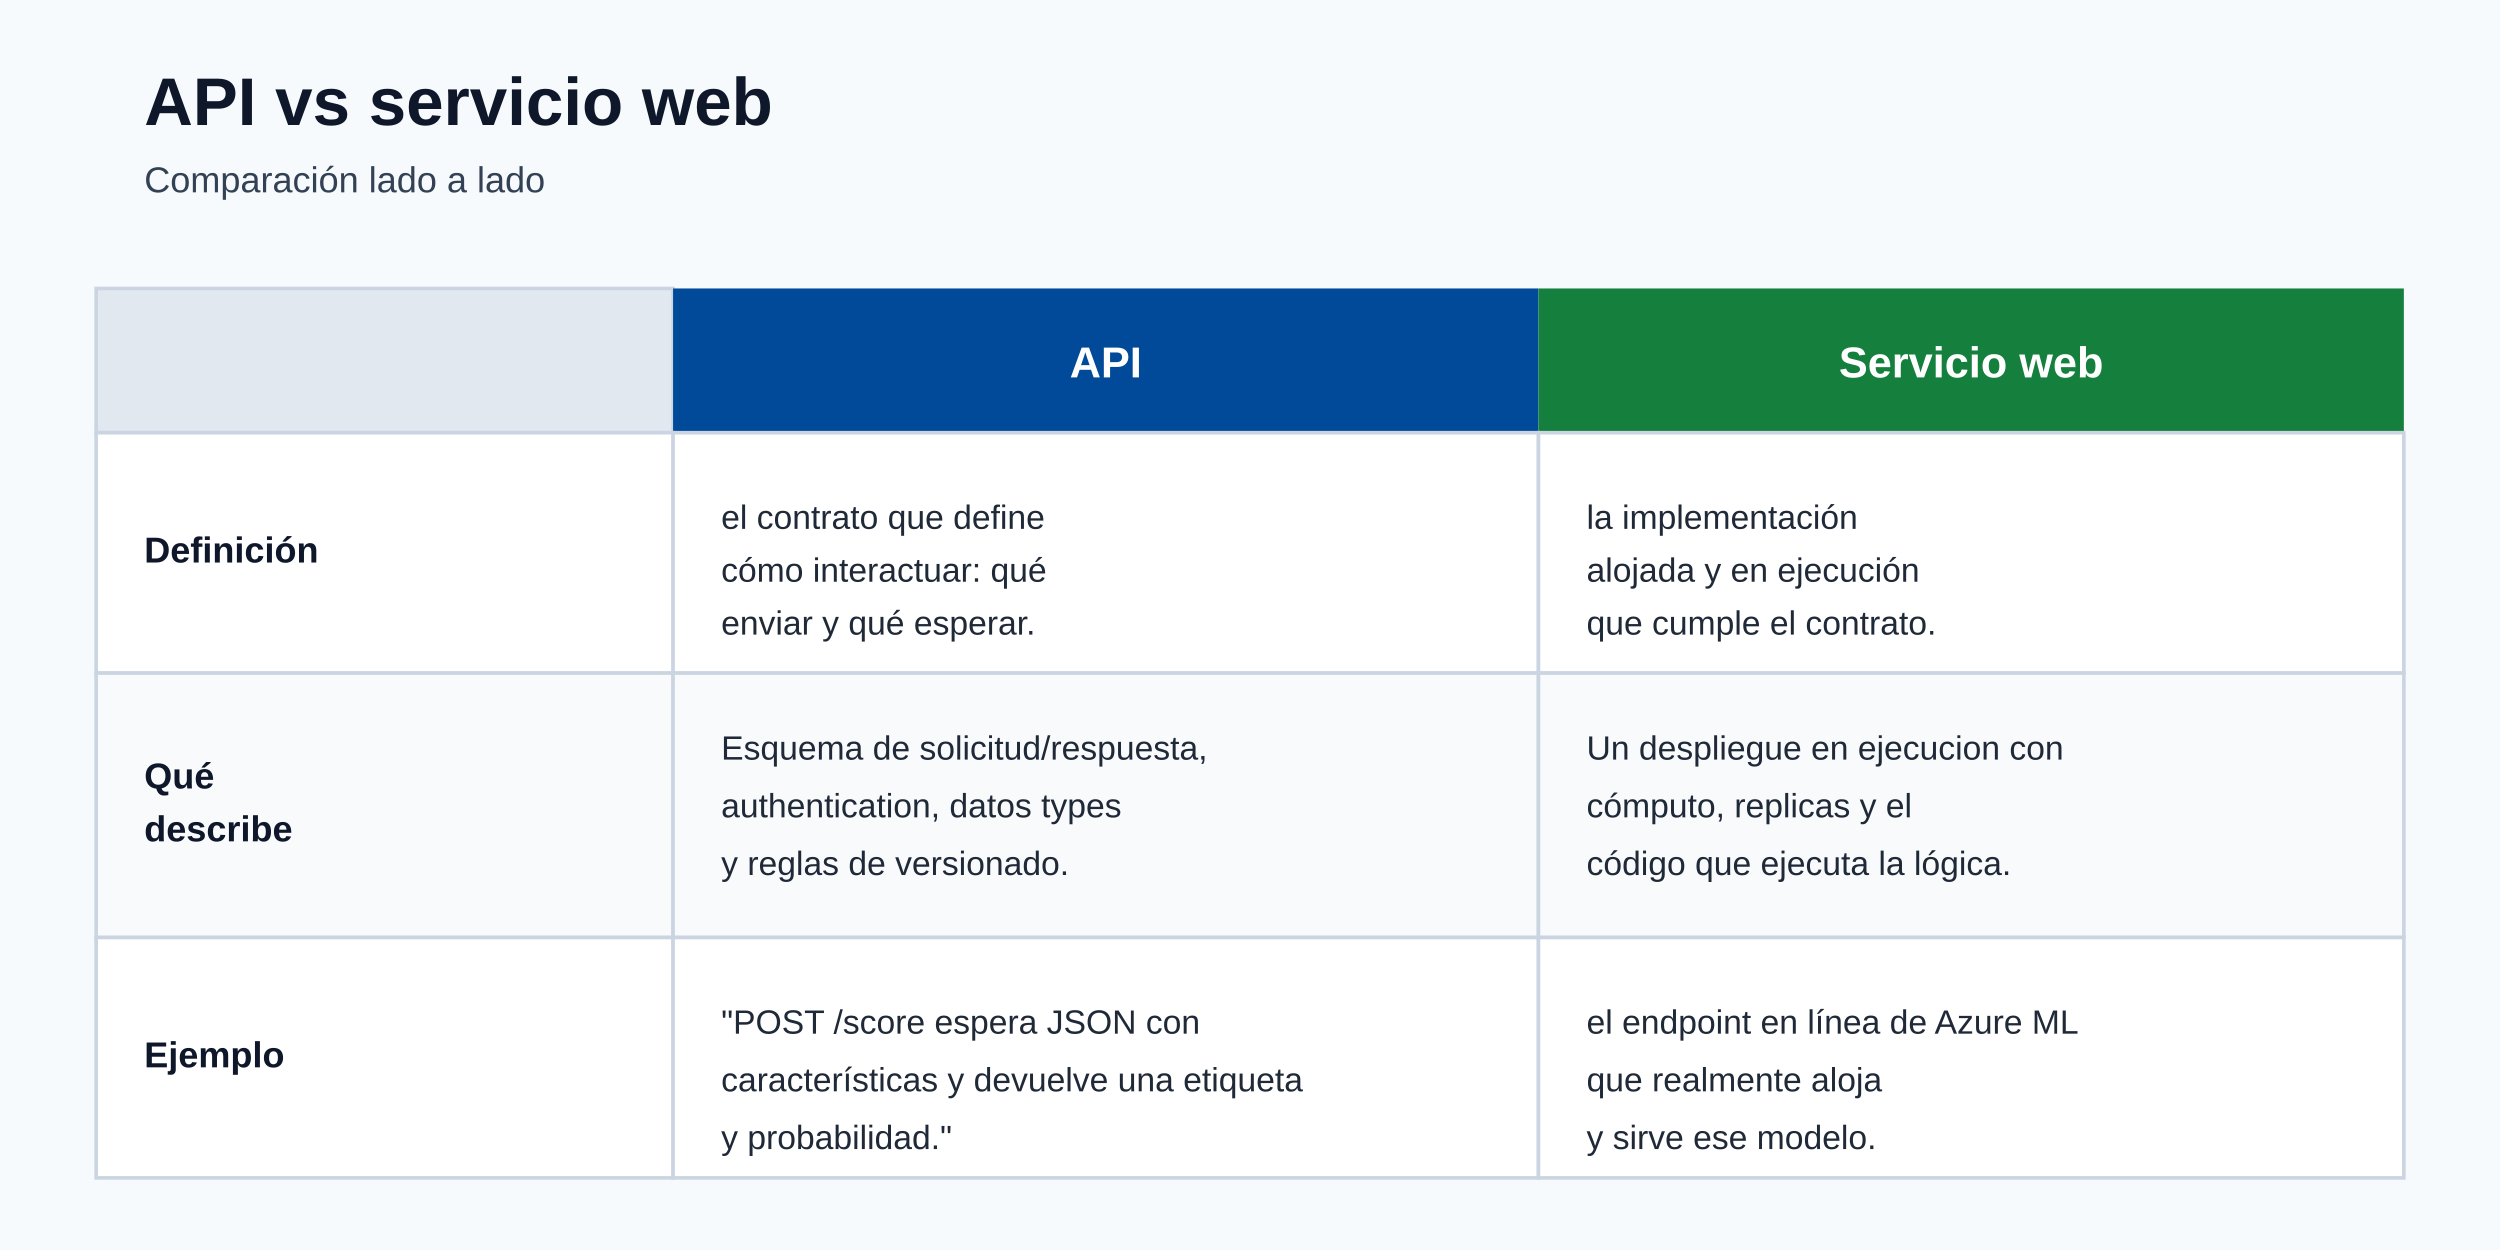
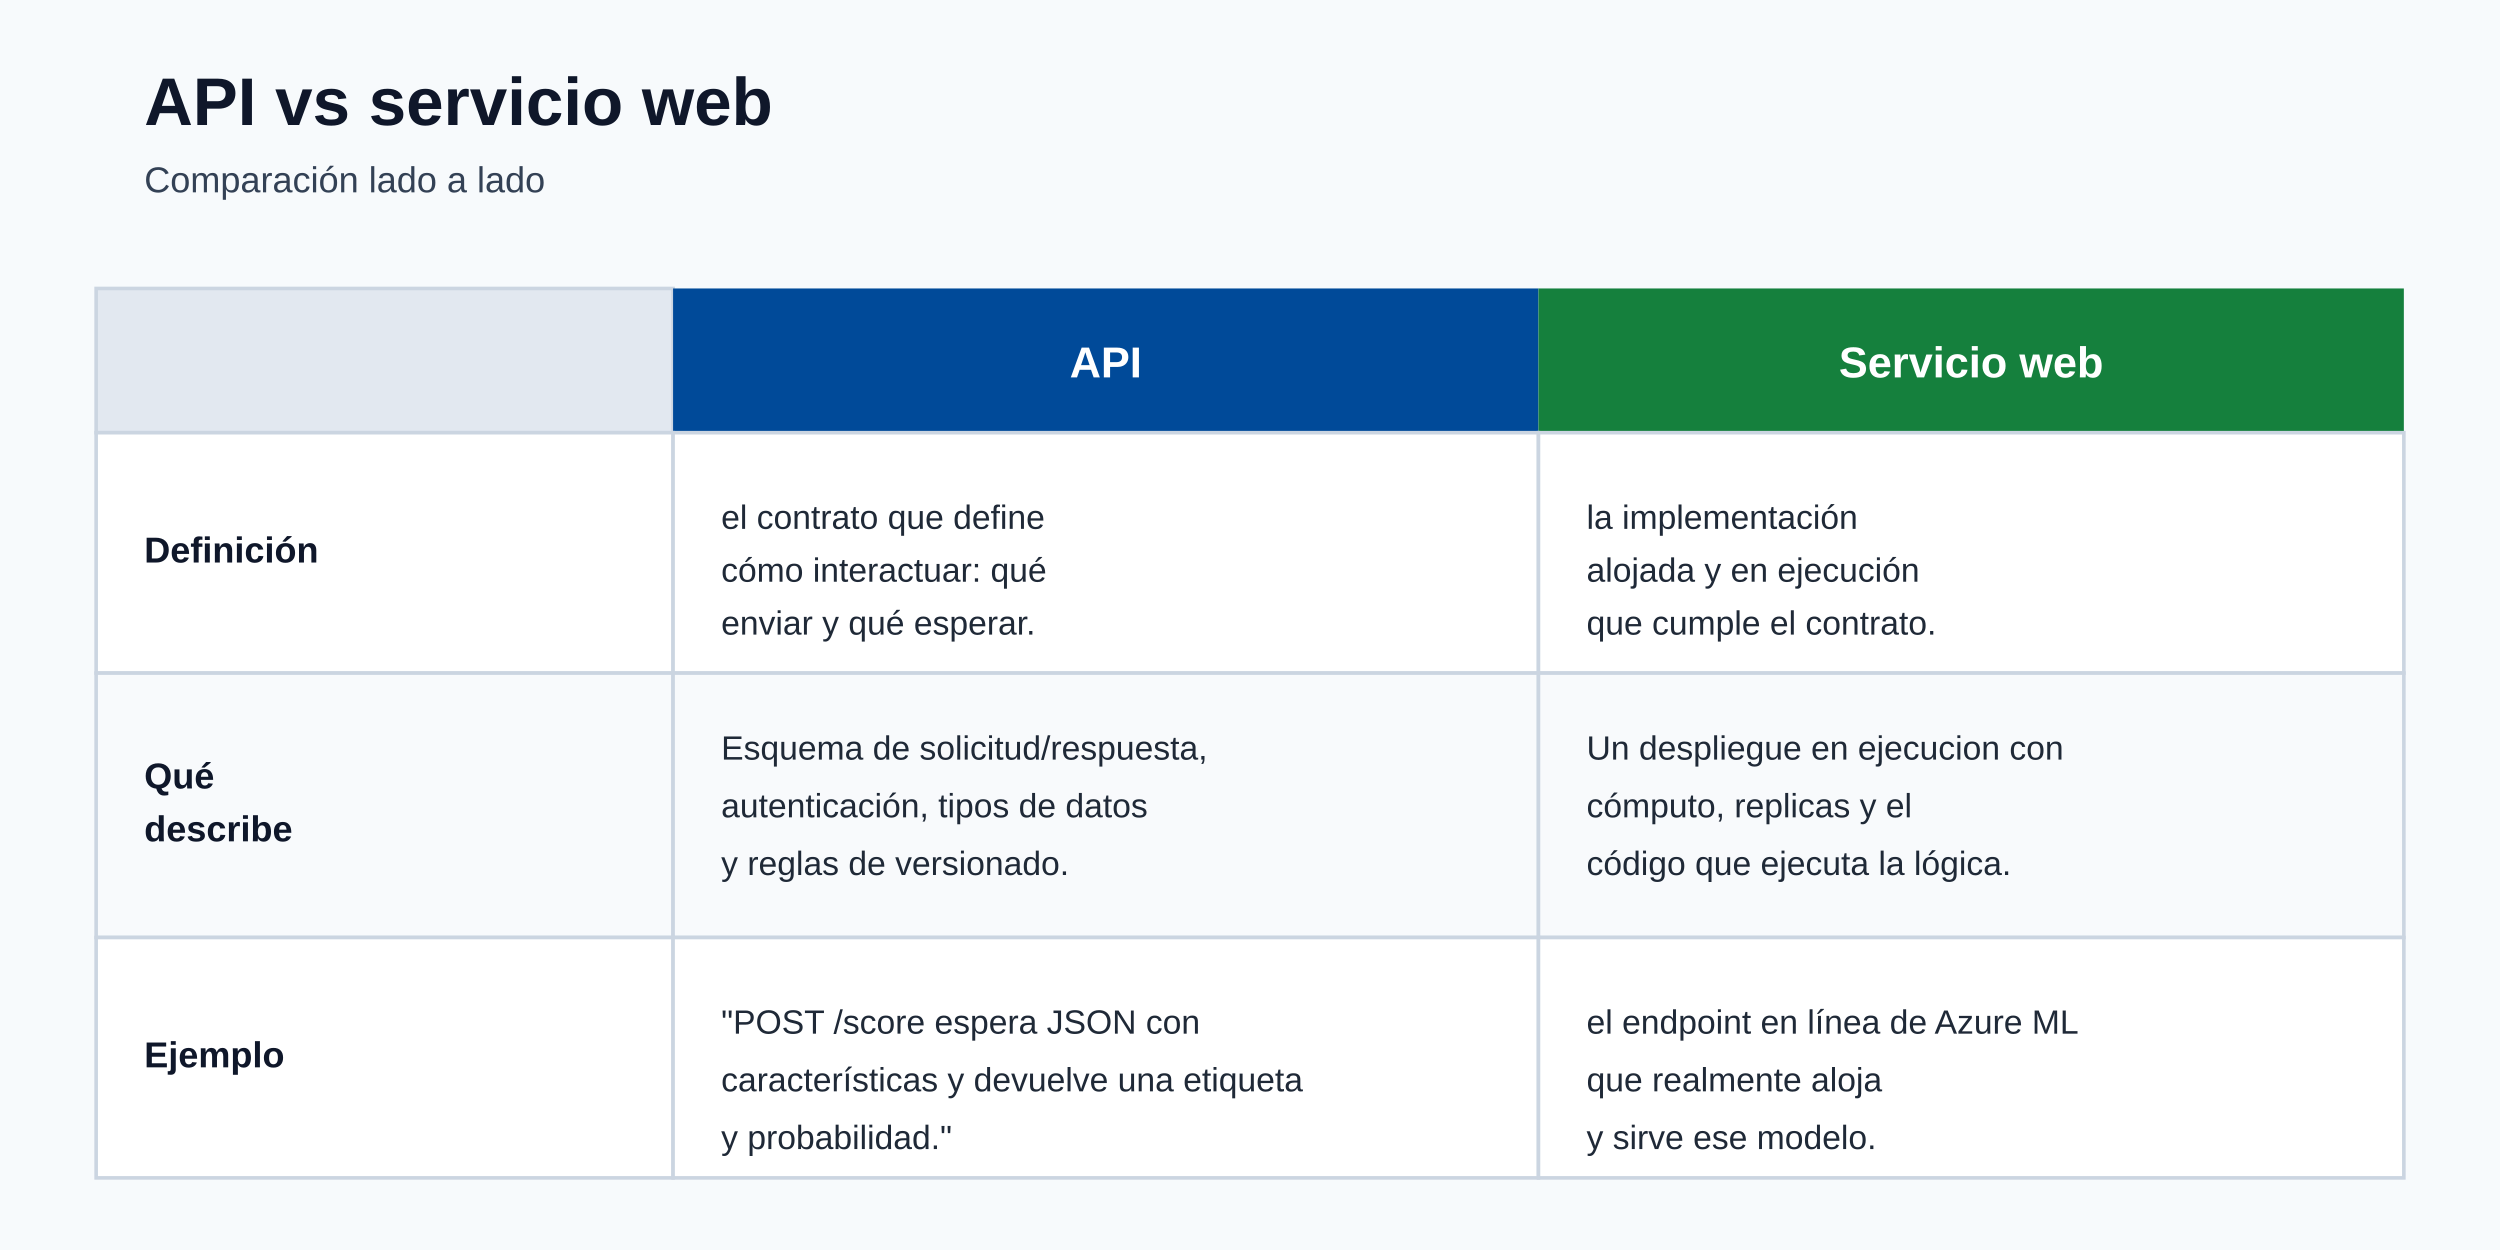
<svg xmlns="http://www.w3.org/2000/svg" width="1040" height="520" viewBox="0 0 1040 520" role="img" aria-labelledby="title desc">
  <defs>
    <style>
      .bg { fill: #f7fafc; }
      .title { fill: #0f172a; font-family: Segoe UI, Arial, sans-serif; font-size: 28px; font-weight: 700; }
      .subtitle { fill: #334155; font-family: Segoe UI, Arial, sans-serif; font-size: 15px; }
      .rowlabel { font-family: Segoe UI, Arial, sans-serif; font-size: 15px; font-weight: 700; fill: #0f172a; }
      .colhead { font-family: Segoe UI, Arial, sans-serif; font-size: 18px; font-weight: 700; fill: #ffffff; text-anchor: middle; }
      .cell { font-family: Segoe UI, Arial, sans-serif; font-size: 14px; fill: #1f2937; }
      .grid { stroke: #cbd5e1; stroke-width: 1.5; fill: none; }
    </style>
  </defs>
  <rect class="bg" x="0" y="0" width="1040" height="520" />
  <text class="title" x="60" y="52">API vs servicio web</text>
  <text class="subtitle" x="60" y="80">Comparación lado a lado</text>
  <rect x="40" y="120" width="240" height="60" fill="#e2e8f0" stroke="#cbd5e1" stroke-width="1.5" />
  <rect x="280" y="120" width="360" height="60" rx="0" fill="#004a99" />
  <rect x="640" y="120" width="360" height="60" rx="0" fill="#15803d" />
  <text class="colhead" x="460" y="157">API</text>
  <text class="colhead" x="820" y="157">Servicio web</text>
  <rect x="40" y="180" width="240" height="100" fill="#ffffff" stroke="#cbd5e1" stroke-width="1.5" />
  <rect x="280" y="180" width="360" height="100" fill="#ffffff" stroke="#cbd5e1" stroke-width="1.5" />
  <rect x="640" y="180" width="360" height="100" fill="#ffffff" stroke="#cbd5e1" stroke-width="1.5" />
  <text class="rowlabel" x="60" y="234">Definición</text>
  <text class="cell" x="300" y="220">el contrato que define</text>
  <text class="cell" x="300" y="242">cómo interactuar: qué</text>
  <text class="cell" x="300" y="264">enviar y qué esperar.</text>
  <text class="cell" x="660" y="220">la implementación</text>
  <text class="cell" x="660" y="242">alojada y en ejecución</text>
  <text class="cell" x="660" y="264">que cumple el contrato.</text>
  <rect x="40" y="280" width="240" height="110" fill="#f8fafc" stroke="#cbd5e1" stroke-width="1.5" />
  <rect x="280" y="280" width="360" height="110" fill="#f8fafc" stroke="#cbd5e1" stroke-width="1.5" />
  <rect x="640" y="280" width="360" height="110" fill="#f8fafc" stroke="#cbd5e1" stroke-width="1.5" />
  <text class="rowlabel" x="60" y="328">Qué</text>
  <text class="rowlabel" x="60" y="350">describe</text>
  <text class="cell" x="300" y="316">Esquema de solicitud/respuesta,</text>
-   <text class="cell" x="300" y="340">authentication, datos types</text>
+   <text class="cell" x="300" y="340">autenticación, tipos de datos</text>
  <text class="cell" x="300" y="364">y reglas de versionado.</text>
  <text class="cell" x="660" y="316">Un despliegue en ejecucion con</text>
  <text class="cell" x="660" y="340">cómputo, replicas y el</text>
  <text class="cell" x="660" y="364">código que ejecuta la lógica.</text>
  <rect x="40" y="390" width="240" height="100" fill="#ffffff" stroke="#cbd5e1" stroke-width="1.5" />
  <rect x="280" y="390" width="360" height="100" fill="#ffffff" stroke="#cbd5e1" stroke-width="1.5" />
  <rect x="640" y="390" width="360" height="100" fill="#ffffff" stroke="#cbd5e1" stroke-width="1.5" />
  <text class="rowlabel" x="60" y="444">Ejemplo</text>
  <text class="cell" x="300" y="430">"POST /score espera JSON con</text>
  <text class="cell" x="300" y="454">características y devuelve una etiqueta</text>
  <text class="cell" x="300" y="478">y probabilidad."</text>
  <text class="cell" x="660" y="430">el endpoint en línea de Azure ML</text>
  <text class="cell" x="660" y="454">que realmente aloja</text>
  <text class="cell" x="660" y="478">y sirve ese modelo.</text>
</svg>
